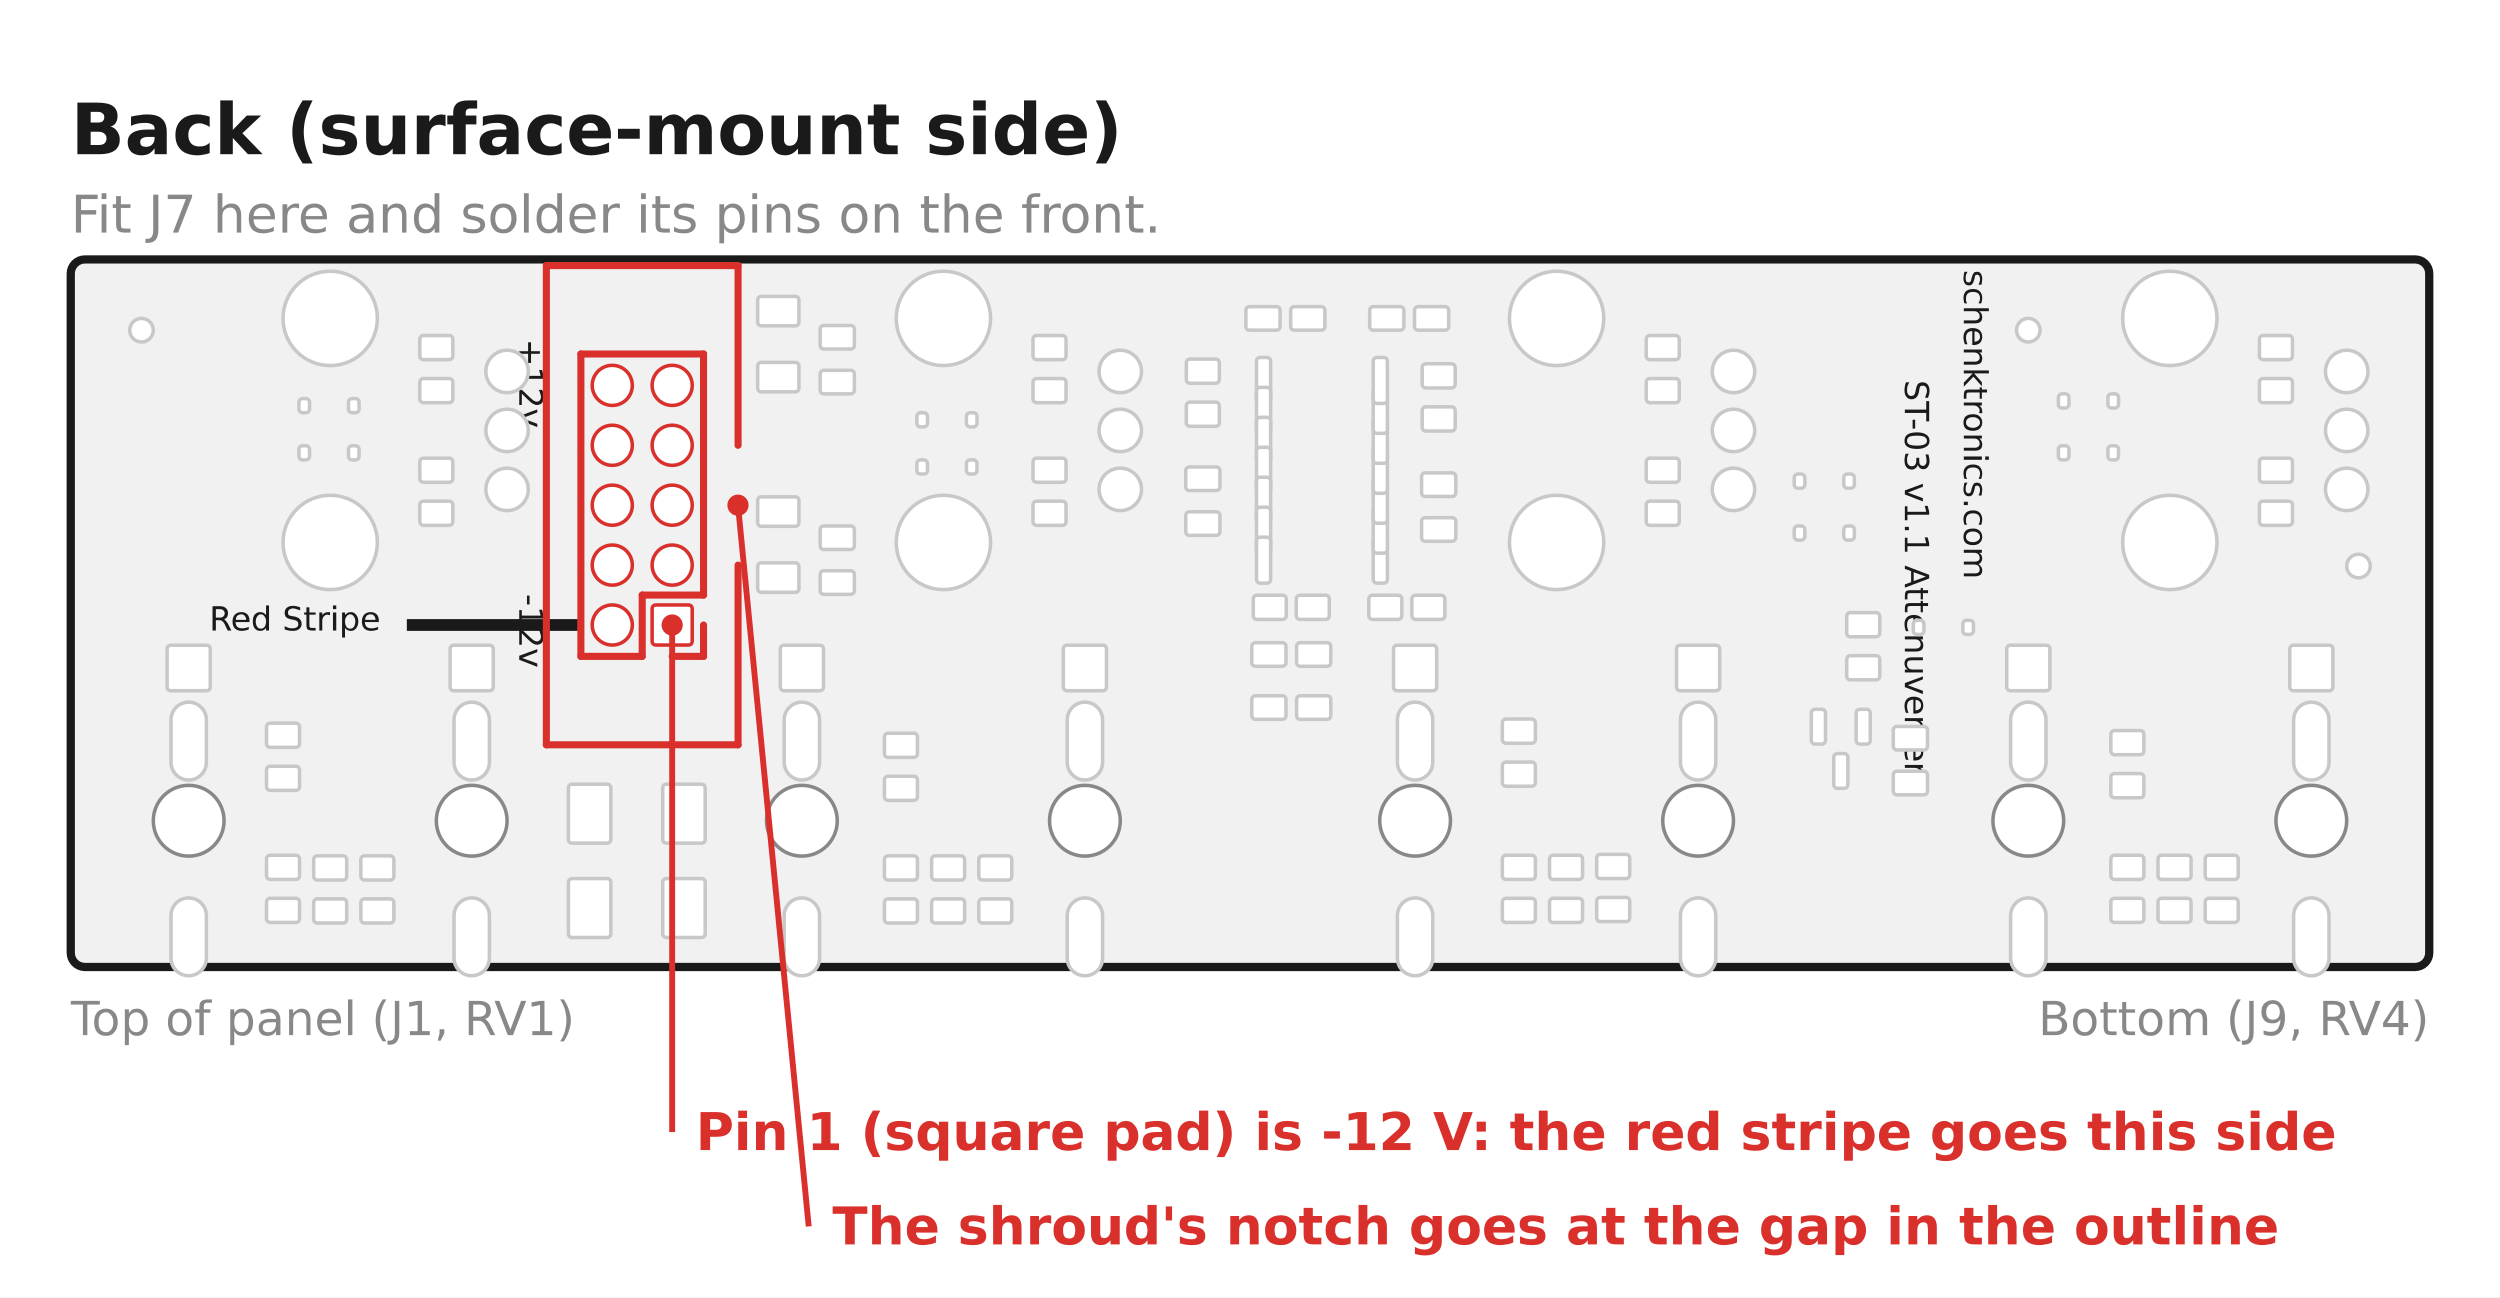
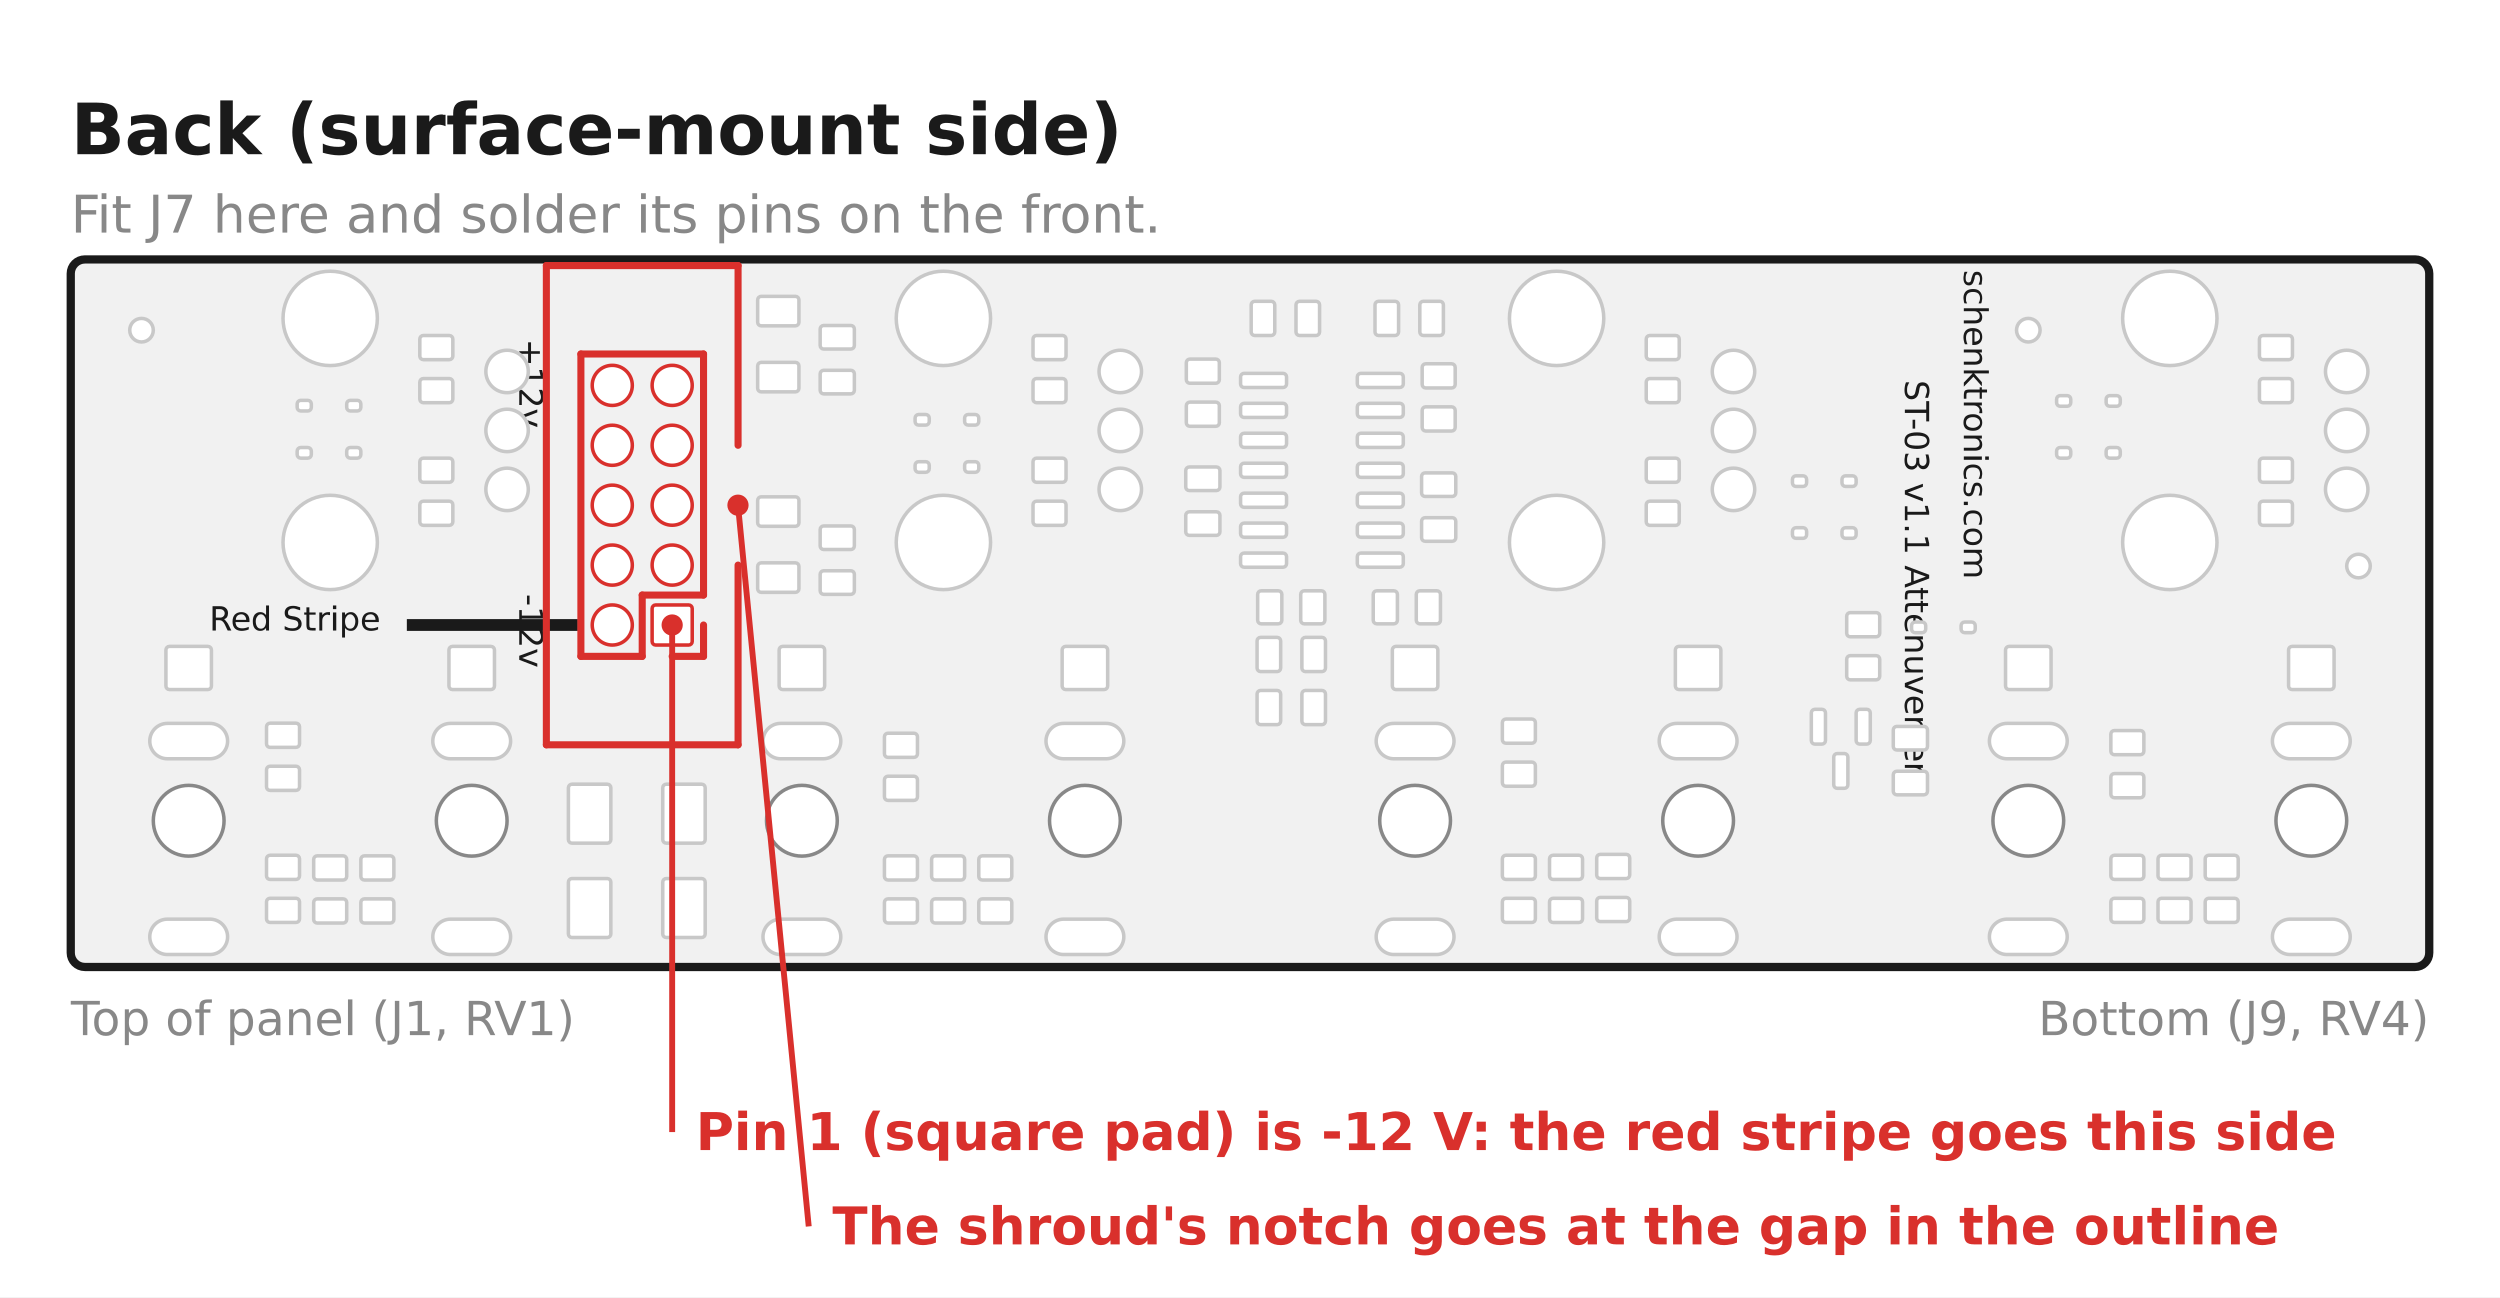
<svg xmlns="http://www.w3.org/2000/svg" viewBox="-3 -3 106 55.0" width="424" height="220">
  <rect x="-3" y="-3" width="106" height="55.0" fill="#fff" />
  <text x="0.00" y="2.50" font-family="DejaVu Sans, Helvetica, Arial, sans-serif" font-size="3" font-weight="bold" fill="#1a1a1a" text-anchor="start" dominant-baseline="central">Back (surface-mount side)</text>
  <text x="0.00" y="6.10" font-family="DejaVu Sans, Helvetica, Arial, sans-serif" font-size="2.2" font-weight="normal" fill="#888" text-anchor="start" dominant-baseline="central">Fit J7 here and solder its pins on the front.</text>
  <rect x="0" y="8" width="100.0" height="30.0" rx="0.6" fill="#f1f1f1" stroke="#1a1a1a" stroke-width="0.35" />
  <line x1="21.500" y1="23.500" x2="14.250" y2="23.500" stroke="#1a1a1a" stroke-width="0.5" />
  <text x="78.25" y="21.50" font-family="DejaVu Sans, Helvetica, Arial, sans-serif" font-size="1.4" fill="#1a1a1a" text-anchor="middle" dominant-baseline="central" transform="rotate(-270 78.25 21.50)">ST-03 v1.1 Attenuverter</text>
  <text x="80.75" y="15.00" font-family="DejaVu Sans, Helvetica, Arial, sans-serif" font-size="1.4" fill="#1a1a1a" text-anchor="middle" dominant-baseline="central" transform="rotate(-270 80.75 15.00)">schenktronics.com</text>
  <text x="19.50" y="23.75" font-family="DejaVu Sans, Helvetica, Arial, sans-serif" font-size="1.4" fill="#1a1a1a" text-anchor="middle" dominant-baseline="central" transform="rotate(-270 19.50 23.75)">-12v</text>
  <text x="19.50" y="13.25" font-family="DejaVu Sans, Helvetica, Arial, sans-serif" font-size="1.4" fill="#1a1a1a" text-anchor="middle" dominant-baseline="central" transform="rotate(-270 19.50 13.25)">+12v</text>
  <text x="9.50" y="23.25" font-family="DejaVu Sans, Helvetica, Arial, sans-serif" font-size="1.4" fill="#1a1a1a" text-anchor="middle" dominant-baseline="central" transform="rotate(-360 9.50 23.25)">Red Stripe</text>
  <rect x="41.500" y="30.299" width="3.0" height="3.0" rx="1.5" fill="#fff" stroke="#888" stroke-width="0.15" />
-   <rect x="42.085" y="24.357" width="1.83" height="1.93" rx="0.15" fill="#fff" stroke="#c8c8c8" stroke-width="0.15" />
+   <rect x="42.035" y="24.407" width="1.93" height="1.83" rx="0.15" fill="#fff" stroke="#c8c8c8" stroke-width="0.15" />
  <rect x="42.390" y="24.712" width="1.22" height="1.22" rx="0.61" fill="#fff" stroke="none" stroke-width="0.15" />
-   <rect x="42.250" y="35.072" width="1.5" height="3.3" rx="0.75" fill="#fff" stroke="#c8c8c8" stroke-width="0.15" />
-   <rect x="42.625" y="35.472" width="0.75" height="2.5" rx="0.375" fill="#fff" stroke="none" stroke-width="0.15" />
-   <rect x="42.250" y="26.772" width="1.5" height="3.3" rx="0.75" fill="#fff" stroke="#c8c8c8" stroke-width="0.15" />
-   <rect x="42.625" y="27.172" width="0.75" height="2.5" rx="0.375" fill="#fff" stroke="none" stroke-width="0.15" />
+   <rect x="41.350" y="35.972" width="3.3" height="1.5" rx="0.75" fill="#fff" stroke="#c8c8c8" stroke-width="0.15" />
+   <rect x="41.750" y="36.347" width="2.5" height="0.75" rx="0.375" fill="#fff" stroke="none" stroke-width="0.15" />
+   <rect x="41.350" y="27.672" width="3.3" height="1.5" rx="0.75" fill="#fff" stroke="#c8c8c8" stroke-width="0.15" />
+   <rect x="41.750" y="28.047" width="2.5" height="0.75" rx="0.375" fill="#fff" stroke="none" stroke-width="0.15" />
  <rect x="3.500" y="30.299" width="3.0" height="3.0" rx="1.5" fill="#fff" stroke="#888" stroke-width="0.15" />
-   <rect x="4.085" y="24.357" width="1.83" height="1.93" rx="0.15" fill="#fff" stroke="#c8c8c8" stroke-width="0.15" />
+   <rect x="4.035" y="24.407" width="1.93" height="1.83" rx="0.15" fill="#fff" stroke="#c8c8c8" stroke-width="0.15" />
  <rect x="4.390" y="24.712" width="1.22" height="1.22" rx="0.61" fill="#fff" stroke="none" stroke-width="0.15" />
-   <rect x="4.250" y="35.072" width="1.5" height="3.3" rx="0.75" fill="#fff" stroke="#c8c8c8" stroke-width="0.15" />
-   <rect x="4.625" y="35.472" width="0.75" height="2.5" rx="0.375" fill="#fff" stroke="none" stroke-width="0.15" />
-   <rect x="4.250" y="26.772" width="1.5" height="3.3" rx="0.75" fill="#fff" stroke="#c8c8c8" stroke-width="0.15" />
-   <rect x="4.625" y="27.172" width="0.75" height="2.5" rx="0.375" fill="#fff" stroke="none" stroke-width="0.15" />
+   <rect x="3.350" y="35.972" width="3.3" height="1.5" rx="0.75" fill="#fff" stroke="#c8c8c8" stroke-width="0.15" />
+   <rect x="3.750" y="36.347" width="2.5" height="0.75" rx="0.375" fill="#fff" stroke="none" stroke-width="0.15" />
+   <rect x="3.350" y="27.672" width="3.3" height="1.5" rx="0.75" fill="#fff" stroke="#c8c8c8" stroke-width="0.15" />
+   <rect x="3.750" y="28.047" width="2.5" height="0.75" rx="0.375" fill="#fff" stroke="none" stroke-width="0.15" />
  <rect x="67.500" y="30.299" width="3.0" height="3.0" rx="1.5" fill="#fff" stroke="#888" stroke-width="0.15" />
-   <rect x="68.085" y="24.357" width="1.83" height="1.93" rx="0.15" fill="#fff" stroke="#c8c8c8" stroke-width="0.15" />
+   <rect x="68.035" y="24.407" width="1.93" height="1.83" rx="0.15" fill="#fff" stroke="#c8c8c8" stroke-width="0.15" />
  <rect x="68.390" y="24.712" width="1.22" height="1.22" rx="0.61" fill="#fff" stroke="none" stroke-width="0.15" />
-   <rect x="68.250" y="35.072" width="1.5" height="3.3" rx="0.75" fill="#fff" stroke="#c8c8c8" stroke-width="0.15" />
-   <rect x="68.625" y="35.472" width="0.75" height="2.5" rx="0.375" fill="#fff" stroke="none" stroke-width="0.15" />
-   <rect x="68.250" y="26.772" width="1.5" height="3.3" rx="0.75" fill="#fff" stroke="#c8c8c8" stroke-width="0.15" />
-   <rect x="68.625" y="27.172" width="0.75" height="2.5" rx="0.375" fill="#fff" stroke="none" stroke-width="0.15" />
+   <rect x="67.350" y="35.972" width="3.3" height="1.5" rx="0.75" fill="#fff" stroke="#c8c8c8" stroke-width="0.15" />
+   <rect x="67.750" y="36.347" width="2.5" height="0.75" rx="0.375" fill="#fff" stroke="none" stroke-width="0.15" />
+   <rect x="67.350" y="27.672" width="3.3" height="1.5" rx="0.75" fill="#fff" stroke="#c8c8c8" stroke-width="0.15" />
+   <rect x="67.750" y="28.047" width="2.5" height="0.75" rx="0.375" fill="#fff" stroke="none" stroke-width="0.15" />
  <rect x="29.500" y="30.299" width="3.0" height="3.0" rx="1.5" fill="#fff" stroke="#888" stroke-width="0.15" />
-   <rect x="30.085" y="24.357" width="1.83" height="1.93" rx="0.15" fill="#fff" stroke="#c8c8c8" stroke-width="0.15" />
+   <rect x="30.035" y="24.407" width="1.93" height="1.83" rx="0.15" fill="#fff" stroke="#c8c8c8" stroke-width="0.15" />
  <rect x="30.390" y="24.712" width="1.22" height="1.22" rx="0.61" fill="#fff" stroke="none" stroke-width="0.15" />
-   <rect x="30.250" y="35.072" width="1.5" height="3.3" rx="0.75" fill="#fff" stroke="#c8c8c8" stroke-width="0.15" />
-   <rect x="30.625" y="35.472" width="0.75" height="2.5" rx="0.375" fill="#fff" stroke="none" stroke-width="0.15" />
-   <rect x="30.250" y="26.772" width="1.5" height="3.3" rx="0.75" fill="#fff" stroke="#c8c8c8" stroke-width="0.15" />
-   <rect x="30.625" y="27.172" width="0.75" height="2.5" rx="0.375" fill="#fff" stroke="none" stroke-width="0.15" />
+   <rect x="29.350" y="35.972" width="3.3" height="1.5" rx="0.75" fill="#fff" stroke="#c8c8c8" stroke-width="0.15" />
+   <rect x="29.750" y="36.347" width="2.5" height="0.75" rx="0.375" fill="#fff" stroke="none" stroke-width="0.15" />
+   <rect x="29.350" y="27.672" width="3.3" height="1.5" rx="0.75" fill="#fff" stroke="#c8c8c8" stroke-width="0.15" />
+   <rect x="29.750" y="28.047" width="2.5" height="0.75" rx="0.375" fill="#fff" stroke="none" stroke-width="0.15" />
  <rect x="93.500" y="30.299" width="3.0" height="3.0" rx="1.5" fill="#fff" stroke="#888" stroke-width="0.15" />
-   <rect x="94.085" y="24.357" width="1.83" height="1.93" rx="0.15" fill="#fff" stroke="#c8c8c8" stroke-width="0.15" />
+   <rect x="94.035" y="24.407" width="1.93" height="1.83" rx="0.15" fill="#fff" stroke="#c8c8c8" stroke-width="0.15" />
  <rect x="94.390" y="24.712" width="1.22" height="1.22" rx="0.61" fill="#fff" stroke="none" stroke-width="0.15" />
-   <rect x="94.250" y="35.072" width="1.5" height="3.3" rx="0.75" fill="#fff" stroke="#c8c8c8" stroke-width="0.15" />
-   <rect x="94.625" y="35.472" width="0.75" height="2.5" rx="0.375" fill="#fff" stroke="none" stroke-width="0.15" />
-   <rect x="94.250" y="26.772" width="1.5" height="3.3" rx="0.75" fill="#fff" stroke="#c8c8c8" stroke-width="0.15" />
-   <rect x="94.625" y="27.172" width="0.75" height="2.5" rx="0.375" fill="#fff" stroke="none" stroke-width="0.15" />
+   <rect x="93.350" y="35.972" width="3.3" height="1.5" rx="0.75" fill="#fff" stroke="#c8c8c8" stroke-width="0.15" />
+   <rect x="93.750" y="36.347" width="2.5" height="0.75" rx="0.375" fill="#fff" stroke="none" stroke-width="0.15" />
+   <rect x="93.350" y="27.672" width="3.3" height="1.5" rx="0.75" fill="#fff" stroke="#c8c8c8" stroke-width="0.15" />
+   <rect x="93.750" y="28.047" width="2.5" height="0.75" rx="0.375" fill="#fff" stroke="none" stroke-width="0.15" />
  <rect x="81.500" y="30.299" width="3.0" height="3.0" rx="1.5" fill="#fff" stroke="#888" stroke-width="0.15" />
-   <rect x="82.085" y="24.357" width="1.83" height="1.93" rx="0.15" fill="#fff" stroke="#c8c8c8" stroke-width="0.15" />
+   <rect x="82.035" y="24.407" width="1.93" height="1.83" rx="0.15" fill="#fff" stroke="#c8c8c8" stroke-width="0.15" />
  <rect x="82.390" y="24.712" width="1.22" height="1.22" rx="0.61" fill="#fff" stroke="none" stroke-width="0.15" />
-   <rect x="82.250" y="35.072" width="1.5" height="3.3" rx="0.75" fill="#fff" stroke="#c8c8c8" stroke-width="0.15" />
-   <rect x="82.625" y="35.472" width="0.75" height="2.5" rx="0.375" fill="#fff" stroke="none" stroke-width="0.15" />
-   <rect x="82.250" y="26.772" width="1.5" height="3.3" rx="0.75" fill="#fff" stroke="#c8c8c8" stroke-width="0.15" />
-   <rect x="82.625" y="27.172" width="0.75" height="2.5" rx="0.375" fill="#fff" stroke="none" stroke-width="0.15" />
+   <rect x="81.350" y="35.972" width="3.3" height="1.5" rx="0.75" fill="#fff" stroke="#c8c8c8" stroke-width="0.15" />
+   <rect x="81.750" y="36.347" width="2.5" height="0.75" rx="0.375" fill="#fff" stroke="none" stroke-width="0.15" />
+   <rect x="81.350" y="27.672" width="3.3" height="1.5" rx="0.75" fill="#fff" stroke="#c8c8c8" stroke-width="0.15" />
+   <rect x="81.750" y="28.047" width="2.5" height="0.75" rx="0.375" fill="#fff" stroke="none" stroke-width="0.15" />
  <rect x="55.500" y="30.299" width="3.0" height="3.0" rx="1.5" fill="#fff" stroke="#888" stroke-width="0.15" />
-   <rect x="56.085" y="24.357" width="1.83" height="1.93" rx="0.15" fill="#fff" stroke="#c8c8c8" stroke-width="0.15" />
+   <rect x="56.035" y="24.407" width="1.93" height="1.83" rx="0.15" fill="#fff" stroke="#c8c8c8" stroke-width="0.15" />
  <rect x="56.390" y="24.712" width="1.22" height="1.22" rx="0.61" fill="#fff" stroke="none" stroke-width="0.15" />
-   <rect x="56.250" y="35.072" width="1.5" height="3.3" rx="0.75" fill="#fff" stroke="#c8c8c8" stroke-width="0.15" />
-   <rect x="56.625" y="35.472" width="0.75" height="2.5" rx="0.375" fill="#fff" stroke="none" stroke-width="0.15" />
-   <rect x="56.250" y="26.772" width="1.5" height="3.3" rx="0.75" fill="#fff" stroke="#c8c8c8" stroke-width="0.15" />
-   <rect x="56.625" y="27.172" width="0.75" height="2.5" rx="0.375" fill="#fff" stroke="none" stroke-width="0.15" />
+   <rect x="55.350" y="35.972" width="3.3" height="1.5" rx="0.75" fill="#fff" stroke="#c8c8c8" stroke-width="0.15" />
+   <rect x="55.750" y="36.347" width="2.5" height="0.75" rx="0.375" fill="#fff" stroke="none" stroke-width="0.15" />
+   <rect x="55.350" y="27.672" width="3.3" height="1.5" rx="0.75" fill="#fff" stroke="#c8c8c8" stroke-width="0.15" />
+   <rect x="55.750" y="28.047" width="2.5" height="0.75" rx="0.375" fill="#fff" stroke="none" stroke-width="0.15" />
  <circle cx="37.000" cy="10.500" r="2.0" fill="#fff" stroke="#c8c8c8" stroke-width="0.15" />
  <rect x="36.000" y="9.500" width="2.0" height="2.0" rx="1.0" fill="#fff" stroke="none" stroke-width="0.15" />
  <circle cx="37.000" cy="20.000" r="2.0" fill="#fff" stroke="#c8c8c8" stroke-width="0.15" />
  <rect x="36.000" y="19.000" width="2.0" height="2.0" rx="1.0" fill="#fff" stroke="none" stroke-width="0.15" />
  <circle cx="44.500" cy="17.750" r="0.9" fill="#fff" stroke="#c8c8c8" stroke-width="0.15" />
  <rect x="44.000" y="17.250" width="1.0" height="1.0" rx="0.5" fill="#fff" stroke="none" stroke-width="0.15" />
  <circle cx="44.500" cy="15.250" r="0.9" fill="#fff" stroke="#c8c8c8" stroke-width="0.15" />
  <rect x="44.000" y="14.750" width="1.0" height="1.0" rx="0.5" fill="#fff" stroke="none" stroke-width="0.15" />
  <circle cx="44.500" cy="12.750" r="0.9" fill="#fff" stroke="#c8c8c8" stroke-width="0.15" />
  <rect x="44.000" y="12.250" width="1.0" height="1.0" rx="0.5" fill="#fff" stroke="none" stroke-width="0.15" />
  <circle cx="63.000" cy="10.500" r="2.0" fill="#fff" stroke="#c8c8c8" stroke-width="0.15" />
  <rect x="62.000" y="9.500" width="2.0" height="2.0" rx="1.0" fill="#fff" stroke="none" stroke-width="0.15" />
  <circle cx="63.000" cy="20.000" r="2.0" fill="#fff" stroke="#c8c8c8" stroke-width="0.15" />
  <rect x="62.000" y="19.000" width="2.0" height="2.0" rx="1.0" fill="#fff" stroke="none" stroke-width="0.15" />
  <circle cx="70.500" cy="17.750" r="0.9" fill="#fff" stroke="#c8c8c8" stroke-width="0.15" />
  <rect x="70.000" y="17.250" width="1.0" height="1.0" rx="0.5" fill="#fff" stroke="none" stroke-width="0.15" />
  <circle cx="70.500" cy="15.250" r="0.9" fill="#fff" stroke="#c8c8c8" stroke-width="0.15" />
  <rect x="70.000" y="14.750" width="1.0" height="1.0" rx="0.5" fill="#fff" stroke="none" stroke-width="0.15" />
  <circle cx="70.500" cy="12.750" r="0.9" fill="#fff" stroke="#c8c8c8" stroke-width="0.15" />
  <rect x="70.000" y="12.250" width="1.0" height="1.0" rx="0.5" fill="#fff" stroke="none" stroke-width="0.15" />
  <circle cx="89.000" cy="10.500" r="2.0" fill="#fff" stroke="#c8c8c8" stroke-width="0.15" />
  <rect x="88.000" y="9.500" width="2.0" height="2.0" rx="1.0" fill="#fff" stroke="none" stroke-width="0.15" />
  <circle cx="89.000" cy="20.000" r="2.0" fill="#fff" stroke="#c8c8c8" stroke-width="0.15" />
  <rect x="88.000" y="19.000" width="2.0" height="2.0" rx="1.0" fill="#fff" stroke="none" stroke-width="0.15" />
  <circle cx="96.500" cy="17.750" r="0.9" fill="#fff" stroke="#c8c8c8" stroke-width="0.15" />
  <rect x="96.000" y="17.250" width="1.0" height="1.0" rx="0.5" fill="#fff" stroke="none" stroke-width="0.15" />
  <circle cx="96.500" cy="15.250" r="0.9" fill="#fff" stroke="#c8c8c8" stroke-width="0.15" />
  <rect x="96.000" y="14.750" width="1.0" height="1.0" rx="0.5" fill="#fff" stroke="none" stroke-width="0.15" />
  <circle cx="96.500" cy="12.750" r="0.9" fill="#fff" stroke="#c8c8c8" stroke-width="0.15" />
  <rect x="96.000" y="12.250" width="1.0" height="1.0" rx="0.5" fill="#fff" stroke="none" stroke-width="0.15" />
  <circle cx="11.000" cy="10.500" r="2.0" fill="#fff" stroke="#c8c8c8" stroke-width="0.15" />
  <rect x="10.000" y="9.500" width="2.0" height="2.0" rx="1.0" fill="#fff" stroke="none" stroke-width="0.15" />
  <circle cx="11.000" cy="20.000" r="2.0" fill="#fff" stroke="#c8c8c8" stroke-width="0.15" />
  <rect x="10.000" y="19.000" width="2.0" height="2.0" rx="1.0" fill="#fff" stroke="none" stroke-width="0.15" />
  <circle cx="18.500" cy="17.750" r="0.9" fill="#fff" stroke="#c8c8c8" stroke-width="0.15" />
  <rect x="18.000" y="17.250" width="1.0" height="1.0" rx="0.5" fill="#fff" stroke="none" stroke-width="0.15" />
  <circle cx="18.500" cy="15.250" r="0.9" fill="#fff" stroke="#c8c8c8" stroke-width="0.15" />
  <rect x="18.000" y="14.750" width="1.0" height="1.0" rx="0.5" fill="#fff" stroke="none" stroke-width="0.15" />
  <circle cx="18.500" cy="12.750" r="0.9" fill="#fff" stroke="#c8c8c8" stroke-width="0.15" />
  <rect x="18.000" y="12.250" width="1.0" height="1.0" rx="0.5" fill="#fff" stroke="none" stroke-width="0.15" />
  <rect x="15.500" y="30.299" width="3.0" height="3.0" rx="1.5" fill="#fff" stroke="#888" stroke-width="0.15" />
-   <rect x="16.085" y="24.357" width="1.83" height="1.93" rx="0.15" fill="#fff" stroke="#c8c8c8" stroke-width="0.15" />
+   <rect x="16.035" y="24.407" width="1.93" height="1.83" rx="0.15" fill="#fff" stroke="#c8c8c8" stroke-width="0.15" />
  <rect x="16.390" y="24.712" width="1.22" height="1.22" rx="0.61" fill="#fff" stroke="none" stroke-width="0.15" />
-   <rect x="16.250" y="35.072" width="1.5" height="3.3" rx="0.75" fill="#fff" stroke="#c8c8c8" stroke-width="0.15" />
-   <rect x="16.625" y="35.472" width="0.75" height="2.5" rx="0.375" fill="#fff" stroke="none" stroke-width="0.15" />
-   <rect x="16.250" y="26.772" width="1.5" height="3.3" rx="0.75" fill="#fff" stroke="#c8c8c8" stroke-width="0.15" />
-   <rect x="16.625" y="27.172" width="0.75" height="2.5" rx="0.375" fill="#fff" stroke="none" stroke-width="0.15" />
-   <rect x="50.075" y="24.250" width="1.45" height="1.0" rx="0.15" fill="#fff" stroke="#c8c8c8" stroke-width="0.15" />
-   <rect x="51.975" y="24.250" width="1.45" height="1.0" rx="0.15" fill="#fff" stroke="#c8c8c8" stroke-width="0.15" />
-   <rect x="51.975" y="26.500" width="1.45" height="1.0" rx="0.15" fill="#fff" stroke="#c8c8c8" stroke-width="0.15" />
-   <rect x="50.075" y="26.500" width="1.45" height="1.0" rx="0.15" fill="#fff" stroke="#c8c8c8" stroke-width="0.15" />
+   <rect x="15.350" y="35.972" width="3.3" height="1.5" rx="0.75" fill="#fff" stroke="#c8c8c8" stroke-width="0.15" />
+   <rect x="15.750" y="36.347" width="2.5" height="0.75" rx="0.375" fill="#fff" stroke="none" stroke-width="0.15" />
+   <rect x="15.350" y="27.672" width="3.3" height="1.5" rx="0.75" fill="#fff" stroke="#c8c8c8" stroke-width="0.15" />
+   <rect x="15.750" y="28.047" width="2.5" height="0.75" rx="0.375" fill="#fff" stroke="none" stroke-width="0.15" />
+   <rect x="50.300" y="24.025" width="1.0" height="1.45" rx="0.15" fill="#fff" stroke="#c8c8c8" stroke-width="0.15" />
+   <rect x="52.200" y="24.025" width="1.0" height="1.45" rx="0.15" fill="#fff" stroke="#c8c8c8" stroke-width="0.15" />
+   <rect x="52.200" y="26.275" width="1.0" height="1.45" rx="0.15" fill="#fff" stroke="#c8c8c8" stroke-width="0.15" />
+   <rect x="50.300" y="26.275" width="1.0" height="1.45" rx="0.15" fill="#fff" stroke="#c8c8c8" stroke-width="0.15" />
  <rect x="77.275" y="27.800" width="1.45" height="1.0" rx="0.15" fill="#fff" stroke="#c8c8c8" stroke-width="0.15" />
  <rect x="77.275" y="29.700" width="1.45" height="1.0" rx="0.15" fill="#fff" stroke="#c8c8c8" stroke-width="0.15" />
-   <rect x="49.825" y="10.000" width="1.45" height="1.0" rx="0.15" fill="#fff" stroke="#c8c8c8" stroke-width="0.15" />
-   <rect x="51.725" y="10.000" width="1.45" height="1.0" rx="0.15" fill="#fff" stroke="#c8c8c8" stroke-width="0.15" />
+   <rect x="50.050" y="9.775" width="1.0" height="1.45" rx="0.15" fill="#fff" stroke="#c8c8c8" stroke-width="0.15" />
+   <rect x="51.950" y="9.775" width="1.0" height="1.45" rx="0.15" fill="#fff" stroke="#c8c8c8" stroke-width="0.15" />
  <rect x="31.775" y="19.300" width="1.45" height="1.0" rx="0.15" fill="#fff" stroke="#c8c8c8" stroke-width="0.15" />
  <rect x="31.775" y="21.200" width="1.45" height="1.0" rx="0.15" fill="#fff" stroke="#c8c8c8" stroke-width="0.15" />
  <rect x="47.275" y="16.800" width="1.45" height="1.0" rx="0.15" fill="#fff" stroke="#c8c8c8" stroke-width="0.15" />
  <rect x="47.275" y="18.700" width="1.45" height="1.0" rx="0.15" fill="#fff" stroke="#c8c8c8" stroke-width="0.15" />
-   <rect x="56.975" y="10.000" width="1.45" height="1.0" rx="0.15" fill="#fff" stroke="#c8c8c8" stroke-width="0.15" />
-   <rect x="55.075" y="10.000" width="1.45" height="1.0" rx="0.15" fill="#fff" stroke="#c8c8c8" stroke-width="0.15" />
+   <rect x="57.200" y="9.775" width="1.0" height="1.45" rx="0.15" fill="#fff" stroke="#c8c8c8" stroke-width="0.15" />
+   <rect x="55.300" y="9.775" width="1.0" height="1.45" rx="0.15" fill="#fff" stroke="#c8c8c8" stroke-width="0.15" />
  <rect x="31.775" y="12.700" width="1.45" height="1.0" rx="0.15" fill="#fff" stroke="#c8c8c8" stroke-width="0.15" />
  <rect x="31.775" y="10.800" width="1.45" height="1.0" rx="0.15" fill="#fff" stroke="#c8c8c8" stroke-width="0.15" />
  <rect x="25.100" y="34.250" width="1.8" height="2.5" rx="0.15" fill="#fff" stroke="#c8c8c8" stroke-width="0.15" />
  <rect x="25.100" y="30.250" width="1.8" height="2.5" rx="0.15" fill="#fff" stroke="#c8c8c8" stroke-width="0.15" />
  <rect x="75.700" y="27.075" width="0.6" height="1.475" rx="0.15" fill="#fff" stroke="#c8c8c8" stroke-width="0.15" />
  <rect x="73.800" y="27.075" width="0.6" height="1.475" rx="0.15" fill="#fff" stroke="#c8c8c8" stroke-width="0.15" />
  <rect x="74.750" y="28.950" width="0.6" height="1.475" rx="0.15" fill="#fff" stroke="#c8c8c8" stroke-width="0.15" />
  <rect x="92.800" y="11.225" width="1.4" height="1.025" rx="0.15" fill="#fff" stroke="#c8c8c8" stroke-width="0.15" />
  <rect x="92.800" y="13.050" width="1.4" height="1.025" rx="0.15" fill="#fff" stroke="#c8c8c8" stroke-width="0.15" />
  <rect x="90.500" y="35.087" width="1.4" height="1.025" rx="0.15" fill="#fff" stroke="#c8c8c8" stroke-width="0.15" />
  <rect x="90.500" y="33.263" width="1.4" height="1.025" rx="0.15" fill="#fff" stroke="#c8c8c8" stroke-width="0.15" />
  <rect x="57.300" y="12.425" width="1.4" height="1.025" rx="0.15" fill="#fff" stroke="#c8c8c8" stroke-width="0.15" />
  <rect x="57.300" y="14.250" width="1.4" height="1.025" rx="0.15" fill="#fff" stroke="#c8c8c8" stroke-width="0.15" />
  <rect x="66.800" y="16.425" width="1.4" height="1.025" rx="0.15" fill="#fff" stroke="#c8c8c8" stroke-width="0.15" />
  <rect x="66.800" y="18.250" width="1.4" height="1.025" rx="0.15" fill="#fff" stroke="#c8c8c8" stroke-width="0.15" />
  <rect x="36.500" y="33.288" width="1.4" height="1.025" rx="0.15" fill="#fff" stroke="#c8c8c8" stroke-width="0.15" />
  <rect x="36.500" y="35.112" width="1.4" height="1.025" rx="0.15" fill="#fff" stroke="#c8c8c8" stroke-width="0.15" />
  <rect x="64.700" y="35.050" width="1.4" height="1.025" rx="0.15" fill="#fff" stroke="#c8c8c8" stroke-width="0.15" />
  <rect x="64.700" y="33.225" width="1.4" height="1.025" rx="0.15" fill="#fff" stroke="#c8c8c8" stroke-width="0.15" />
  <rect x="62.700" y="33.263" width="1.4" height="1.025" rx="0.15" fill="#fff" stroke="#c8c8c8" stroke-width="0.15" />
  <rect x="62.700" y="35.088" width="1.4" height="1.025" rx="0.15" fill="#fff" stroke="#c8c8c8" stroke-width="0.15" />
  <rect x="40.800" y="11.225" width="1.4" height="1.025" rx="0.15" fill="#fff" stroke="#c8c8c8" stroke-width="0.15" />
  <rect x="40.800" y="13.050" width="1.4" height="1.025" rx="0.15" fill="#fff" stroke="#c8c8c8" stroke-width="0.15" />
  <rect x="14.800" y="11.225" width="1.4" height="1.025" rx="0.15" fill="#fff" stroke="#c8c8c8" stroke-width="0.15" />
  <rect x="14.800" y="13.050" width="1.4" height="1.025" rx="0.15" fill="#fff" stroke="#c8c8c8" stroke-width="0.15" />
  <rect x="29.125" y="18.065" width="1.75" height="1.25" rx="0.15" fill="#fff" stroke="#c8c8c8" stroke-width="0.15" />
  <rect x="29.125" y="20.865" width="1.75" height="1.25" rx="0.15" fill="#fff" stroke="#c8c8c8" stroke-width="0.15" />
  <rect x="40.800" y="16.425" width="1.4" height="1.025" rx="0.15" fill="#fff" stroke="#c8c8c8" stroke-width="0.15" />
  <rect x="40.800" y="18.250" width="1.4" height="1.025" rx="0.15" fill="#fff" stroke="#c8c8c8" stroke-width="0.15" />
  <rect x="88.500" y="33.263" width="1.4" height="1.025" rx="0.15" fill="#fff" stroke="#c8c8c8" stroke-width="0.15" />
  <rect x="88.500" y="35.087" width="1.4" height="1.025" rx="0.15" fill="#fff" stroke="#c8c8c8" stroke-width="0.15" />
  <rect x="21.100" y="34.250" width="1.8" height="2.5" rx="0.15" fill="#fff" stroke="#c8c8c8" stroke-width="0.15" />
  <rect x="21.100" y="30.250" width="1.8" height="2.5" rx="0.15" fill="#fff" stroke="#c8c8c8" stroke-width="0.15" />
  <rect x="75.300" y="24.800" width="1.4" height="1.025" rx="0.15" fill="#fff" stroke="#c8c8c8" stroke-width="0.15" />
  <rect x="75.300" y="22.975" width="1.4" height="1.025" rx="0.15" fill="#fff" stroke="#c8c8c8" stroke-width="0.15" />
  <rect x="66.800" y="11.225" width="1.4" height="1.025" rx="0.15" fill="#fff" stroke="#c8c8c8" stroke-width="0.15" />
  <rect x="66.800" y="13.050" width="1.4" height="1.025" rx="0.15" fill="#fff" stroke="#c8c8c8" stroke-width="0.15" />
-   <rect x="50.138" y="22.238" width="1.4" height="1.025" rx="0.15" fill="#fff" stroke="#c8c8c8" stroke-width="0.15" />
-   <rect x="51.962" y="22.238" width="1.4" height="1.025" rx="0.15" fill="#fff" stroke="#c8c8c8" stroke-width="0.15" />
+   <rect x="50.325" y="22.050" width="1.025" height="1.4" rx="0.15" fill="#fff" stroke="#c8c8c8" stroke-width="0.15" />
+   <rect x="52.150" y="22.050" width="1.025" height="1.4" rx="0.15" fill="#fff" stroke="#c8c8c8" stroke-width="0.15" />
  <rect x="10.300" y="33.288" width="1.4" height="1.025" rx="0.15" fill="#fff" stroke="#c8c8c8" stroke-width="0.15" />
  <rect x="10.300" y="35.112" width="1.4" height="1.025" rx="0.15" fill="#fff" stroke="#c8c8c8" stroke-width="0.15" />
  <rect x="12.300" y="35.112" width="1.4" height="1.025" rx="0.15" fill="#fff" stroke="#c8c8c8" stroke-width="0.15" />
  <rect x="12.300" y="33.288" width="1.4" height="1.025" rx="0.15" fill="#fff" stroke="#c8c8c8" stroke-width="0.15" />
  <rect x="92.800" y="16.425" width="1.4" height="1.025" rx="0.15" fill="#fff" stroke="#c8c8c8" stroke-width="0.15" />
  <rect x="92.800" y="18.250" width="1.4" height="1.025" rx="0.15" fill="#fff" stroke="#c8c8c8" stroke-width="0.15" />
-   <rect x="56.862" y="22.238" width="1.4" height="1.025" rx="0.15" fill="#fff" stroke="#c8c8c8" stroke-width="0.15" />
-   <rect x="55.038" y="22.238" width="1.4" height="1.025" rx="0.15" fill="#fff" stroke="#c8c8c8" stroke-width="0.15" />
+   <rect x="57.050" y="22.050" width="1.025" height="1.4" rx="0.15" fill="#fff" stroke="#c8c8c8" stroke-width="0.15" />
+   <rect x="55.225" y="22.050" width="1.025" height="1.4" rx="0.15" fill="#fff" stroke="#c8c8c8" stroke-width="0.15" />
  <rect x="24.650" y="22.650" width="1.7" height="1.7" rx="0.15" fill="#fff" stroke="#d9302c" stroke-width="0.15" />
  <rect x="25.000" y="23.000" width="1.0" height="1.0" rx="0.5" fill="#fff" stroke="none" stroke-width="0.15" />
  <rect x="22.110" y="22.650" width="1.7" height="1.7" rx="0.85" fill="#fff" stroke="#d9302c" stroke-width="0.15" />
  <rect x="22.460" y="23.000" width="1.0" height="1.0" rx="0.5" fill="#fff" stroke="none" stroke-width="0.15" />
  <rect x="24.650" y="20.110" width="1.7" height="1.7" rx="0.85" fill="#fff" stroke="#d9302c" stroke-width="0.15" />
  <rect x="25.000" y="20.460" width="1.0" height="1.0" rx="0.5" fill="#fff" stroke="none" stroke-width="0.15" />
  <rect x="22.110" y="20.110" width="1.7" height="1.7" rx="0.85" fill="#fff" stroke="#d9302c" stroke-width="0.15" />
  <rect x="22.460" y="20.460" width="1.0" height="1.0" rx="0.5" fill="#fff" stroke="none" stroke-width="0.15" />
  <rect x="24.650" y="17.570" width="1.7" height="1.7" rx="0.85" fill="#fff" stroke="#d9302c" stroke-width="0.15" />
  <rect x="25.000" y="17.920" width="1.0" height="1.0" rx="0.5" fill="#fff" stroke="none" stroke-width="0.15" />
  <rect x="22.110" y="17.570" width="1.7" height="1.7" rx="0.85" fill="#fff" stroke="#d9302c" stroke-width="0.15" />
  <rect x="22.460" y="17.920" width="1.0" height="1.0" rx="0.5" fill="#fff" stroke="none" stroke-width="0.15" />
  <rect x="24.650" y="15.030" width="1.7" height="1.7" rx="0.85" fill="#fff" stroke="#d9302c" stroke-width="0.15" />
  <rect x="25.000" y="15.380" width="1.0" height="1.0" rx="0.5" fill="#fff" stroke="none" stroke-width="0.15" />
  <rect x="22.110" y="15.030" width="1.7" height="1.7" rx="0.85" fill="#fff" stroke="#d9302c" stroke-width="0.15" />
  <rect x="22.460" y="15.380" width="1.0" height="1.0" rx="0.5" fill="#fff" stroke="none" stroke-width="0.15" />
  <rect x="24.650" y="12.490" width="1.7" height="1.7" rx="0.85" fill="#fff" stroke="#d9302c" stroke-width="0.15" />
  <rect x="25.000" y="12.840" width="1.0" height="1.0" rx="0.5" fill="#fff" stroke="none" stroke-width="0.15" />
  <rect x="22.110" y="12.490" width="1.7" height="1.7" rx="0.85" fill="#fff" stroke="#d9302c" stroke-width="0.15" />
  <rect x="22.460" y="12.840" width="1.0" height="1.0" rx="0.5" fill="#fff" stroke="none" stroke-width="0.15" />
  <line x1="20.166" y1="8.260" x2="20.166" y2="28.580" stroke="#d9302c" stroke-width="0.3" stroke-linecap="round" />
  <line x1="28.294" y1="8.260" x2="20.166" y2="8.260" stroke="#d9302c" stroke-width="0.3" stroke-linecap="round" />
  <line x1="26.830" y1="12.010" x2="21.630" y2="12.010" stroke="#d9302c" stroke-width="0.3" stroke-linecap="round" />
  <line x1="28.294" y1="15.880" x2="28.294" y2="8.260" stroke="#d9302c" stroke-width="0.3" stroke-linecap="round" />
  <line x1="24.230" y1="22.230" x2="24.230" y2="24.830" stroke="#d9302c" stroke-width="0.3" stroke-linecap="round" />
  <line x1="26.830" y1="22.230" x2="26.830" y2="12.010" stroke="#d9302c" stroke-width="0.3" stroke-linecap="round" />
  <line x1="26.830" y1="22.230" x2="24.230" y2="22.230" stroke="#d9302c" stroke-width="0.3" stroke-linecap="round" />
  <line x1="26.830" y1="23.500" x2="26.830" y2="24.830" stroke="#d9302c" stroke-width="0.3" stroke-linecap="round" />
  <line x1="21.630" y1="24.830" x2="21.630" y2="12.010" stroke="#d9302c" stroke-width="0.3" stroke-linecap="round" />
  <line x1="24.230" y1="24.830" x2="21.630" y2="24.830" stroke="#d9302c" stroke-width="0.3" stroke-linecap="round" />
  <line x1="26.830" y1="24.830" x2="25.500" y2="24.830" stroke="#d9302c" stroke-width="0.3" stroke-linecap="round" />
  <line x1="20.166" y1="28.580" x2="28.294" y2="28.580" stroke="#d9302c" stroke-width="0.3" stroke-linecap="round" />
  <line x1="28.294" y1="28.580" x2="28.294" y2="20.960" stroke="#d9302c" stroke-width="0.3" stroke-linecap="round" />
  <text x="-46.000" y="-87.500" font-family="DejaVu Sans, Helvetica, Arial, sans-serif" font-size="1.6" font-weight="bold" fill="#d9302c" text-anchor="middle" dominant-baseline="central">J7</text>
  <rect x="29.125" y="9.565" width="1.75" height="1.25" rx="0.15" fill="#fff" stroke="#c8c8c8" stroke-width="0.15" />
  <rect x="29.125" y="12.365" width="1.75" height="1.25" rx="0.15" fill="#fff" stroke="#c8c8c8" stroke-width="0.15" />
-   <rect x="50.275" y="12.155" width="0.6" height="1.95" rx="0.15" fill="#fff" stroke="#c8c8c8" stroke-width="0.15" />
-   <rect x="50.275" y="13.425" width="0.6" height="1.95" rx="0.15" fill="#fff" stroke="#c8c8c8" stroke-width="0.15" />
-   <rect x="50.275" y="14.695" width="0.6" height="1.95" rx="0.15" fill="#fff" stroke="#c8c8c8" stroke-width="0.15" />
-   <rect x="50.275" y="15.965" width="0.6" height="1.95" rx="0.15" fill="#fff" stroke="#c8c8c8" stroke-width="0.15" />
-   <rect x="50.275" y="17.235" width="0.6" height="1.95" rx="0.15" fill="#fff" stroke="#c8c8c8" stroke-width="0.15" />
-   <rect x="50.275" y="18.505" width="0.6" height="1.95" rx="0.15" fill="#fff" stroke="#c8c8c8" stroke-width="0.15" />
-   <rect x="50.275" y="19.775" width="0.6" height="1.95" rx="0.15" fill="#fff" stroke="#c8c8c8" stroke-width="0.15" />
-   <rect x="55.225" y="19.775" width="0.6" height="1.95" rx="0.15" fill="#fff" stroke="#c8c8c8" stroke-width="0.15" />
-   <rect x="55.225" y="18.505" width="0.6" height="1.95" rx="0.15" fill="#fff" stroke="#c8c8c8" stroke-width="0.15" />
-   <rect x="55.225" y="17.235" width="0.6" height="1.95" rx="0.15" fill="#fff" stroke="#c8c8c8" stroke-width="0.15" />
-   <rect x="55.225" y="15.965" width="0.6" height="1.95" rx="0.15" fill="#fff" stroke="#c8c8c8" stroke-width="0.15" />
-   <rect x="55.225" y="14.695" width="0.6" height="1.95" rx="0.15" fill="#fff" stroke="#c8c8c8" stroke-width="0.15" />
-   <rect x="55.225" y="13.425" width="0.6" height="1.95" rx="0.15" fill="#fff" stroke="#c8c8c8" stroke-width="0.15" />
-   <rect x="55.225" y="12.155" width="0.6" height="1.95" rx="0.15" fill="#fff" stroke="#c8c8c8" stroke-width="0.15" />
+   <rect x="49.600" y="12.830" width="1.95" height="0.6" rx="0.15" fill="#fff" stroke="#c8c8c8" stroke-width="0.15" />
+   <rect x="49.600" y="14.100" width="1.95" height="0.6" rx="0.15" fill="#fff" stroke="#c8c8c8" stroke-width="0.15" />
+   <rect x="49.600" y="15.370" width="1.95" height="0.6" rx="0.15" fill="#fff" stroke="#c8c8c8" stroke-width="0.15" />
+   <rect x="49.600" y="16.640" width="1.95" height="0.6" rx="0.15" fill="#fff" stroke="#c8c8c8" stroke-width="0.15" />
+   <rect x="49.600" y="17.910" width="1.95" height="0.6" rx="0.15" fill="#fff" stroke="#c8c8c8" stroke-width="0.15" />
+   <rect x="49.600" y="19.180" width="1.95" height="0.6" rx="0.15" fill="#fff" stroke="#c8c8c8" stroke-width="0.15" />
+   <rect x="49.600" y="20.450" width="1.95" height="0.6" rx="0.15" fill="#fff" stroke="#c8c8c8" stroke-width="0.15" />
+   <rect x="54.550" y="20.450" width="1.95" height="0.6" rx="0.15" fill="#fff" stroke="#c8c8c8" stroke-width="0.15" />
+   <rect x="54.550" y="19.180" width="1.95" height="0.6" rx="0.15" fill="#fff" stroke="#c8c8c8" stroke-width="0.15" />
+   <rect x="54.550" y="17.910" width="1.95" height="0.6" rx="0.15" fill="#fff" stroke="#c8c8c8" stroke-width="0.15" />
+   <rect x="54.550" y="16.640" width="1.95" height="0.6" rx="0.15" fill="#fff" stroke="#c8c8c8" stroke-width="0.15" />
+   <rect x="54.550" y="15.370" width="1.95" height="0.6" rx="0.15" fill="#fff" stroke="#c8c8c8" stroke-width="0.15" />
+   <rect x="54.550" y="14.100" width="1.95" height="0.6" rx="0.15" fill="#fff" stroke="#c8c8c8" stroke-width="0.15" />
+   <rect x="54.550" y="12.830" width="1.95" height="0.6" rx="0.15" fill="#fff" stroke="#c8c8c8" stroke-width="0.15" />
  <rect x="14.800" y="16.425" width="1.4" height="1.025" rx="0.15" fill="#fff" stroke="#c8c8c8" stroke-width="0.15" />
  <rect x="14.800" y="18.250" width="1.4" height="1.025" rx="0.15" fill="#fff" stroke="#c8c8c8" stroke-width="0.15" />
  <rect x="38.500" y="35.112" width="1.4" height="1.025" rx="0.15" fill="#fff" stroke="#c8c8c8" stroke-width="0.15" />
  <rect x="38.500" y="33.288" width="1.4" height="1.025" rx="0.15" fill="#fff" stroke="#c8c8c8" stroke-width="0.15" />
  <rect x="47.300" y="12.225" width="1.4" height="1.025" rx="0.15" fill="#fff" stroke="#c8c8c8" stroke-width="0.15" />
  <rect x="47.300" y="14.050" width="1.4" height="1.025" rx="0.15" fill="#fff" stroke="#c8c8c8" stroke-width="0.15" />
  <rect x="57.275" y="18.950" width="1.45" height="1.0" rx="0.15" fill="#fff" stroke="#c8c8c8" stroke-width="0.15" />
  <rect x="57.275" y="17.050" width="1.45" height="1.0" rx="0.15" fill="#fff" stroke="#c8c8c8" stroke-width="0.15" />
-   <rect x="80.225" y="23.300" width="0.45" height="0.6" rx="0.15" fill="#fff" stroke="#c8c8c8" stroke-width="0.15" />
-   <rect x="78.125" y="23.300" width="0.45" height="0.6" rx="0.15" fill="#fff" stroke="#c8c8c8" stroke-width="0.15" />
+   <rect x="80.150" y="23.375" width="0.6" height="0.45" rx="0.15" fill="#fff" stroke="#c8c8c8" stroke-width="0.15" />
+   <rect x="78.050" y="23.375" width="0.6" height="0.45" rx="0.15" fill="#fff" stroke="#c8c8c8" stroke-width="0.15" />
  <circle cx="97.000" cy="21.000" r="0.5" fill="#fff" stroke="#c8c8c8" stroke-width="0.15" />
-   <rect x="75.175" y="17.100" width="0.45" height="0.6" rx="0.15" fill="#fff" stroke="#c8c8c8" stroke-width="0.15" />
-   <rect x="73.075" y="17.100" width="0.45" height="0.6" rx="0.15" fill="#fff" stroke="#c8c8c8" stroke-width="0.15" />
+   <rect x="75.100" y="17.175" width="0.6" height="0.45" rx="0.15" fill="#fff" stroke="#c8c8c8" stroke-width="0.15" />
+   <rect x="73.000" y="17.175" width="0.6" height="0.45" rx="0.15" fill="#fff" stroke="#c8c8c8" stroke-width="0.15" />
  <rect x="34.500" y="29.912" width="1.4" height="1.025" rx="0.15" fill="#fff" stroke="#c8c8c8" stroke-width="0.15" />
  <rect x="34.500" y="28.088" width="1.4" height="1.025" rx="0.15" fill="#fff" stroke="#c8c8c8" stroke-width="0.15" />
-   <rect x="11.775" y="13.900" width="0.45" height="0.6" rx="0.15" fill="#fff" stroke="#c8c8c8" stroke-width="0.15" />
-   <rect x="9.675" y="13.900" width="0.45" height="0.6" rx="0.15" fill="#fff" stroke="#c8c8c8" stroke-width="0.15" />
+   <rect x="11.700" y="13.975" width="0.6" height="0.45" rx="0.15" fill="#fff" stroke="#c8c8c8" stroke-width="0.15" />
+   <rect x="9.600" y="13.975" width="0.6" height="0.45" rx="0.15" fill="#fff" stroke="#c8c8c8" stroke-width="0.15" />
  <rect x="60.700" y="29.312" width="1.4" height="1.025" rx="0.15" fill="#fff" stroke="#c8c8c8" stroke-width="0.15" />
  <rect x="60.700" y="27.488" width="1.4" height="1.025" rx="0.15" fill="#fff" stroke="#c8c8c8" stroke-width="0.15" />
  <rect x="8.300" y="29.488" width="1.4" height="1.025" rx="0.15" fill="#fff" stroke="#c8c8c8" stroke-width="0.15" />
  <rect x="8.300" y="27.663" width="1.4" height="1.025" rx="0.15" fill="#fff" stroke="#c8c8c8" stroke-width="0.15" />
  <rect x="86.500" y="29.800" width="1.4" height="1.025" rx="0.15" fill="#fff" stroke="#c8c8c8" stroke-width="0.15" />
  <rect x="86.500" y="27.975" width="1.4" height="1.025" rx="0.15" fill="#fff" stroke="#c8c8c8" stroke-width="0.15" />
  <rect x="86.500" y="35.087" width="1.4" height="1.025" rx="0.15" fill="#fff" stroke="#c8c8c8" stroke-width="0.15" />
  <rect x="86.500" y="33.263" width="1.4" height="1.025" rx="0.15" fill="#fff" stroke="#c8c8c8" stroke-width="0.15" />
  <circle cx="83.000" cy="11.000" r="0.5" fill="#fff" stroke="#c8c8c8" stroke-width="0.15" />
  <circle cx="3.000" cy="11.000" r="0.5" fill="#fff" stroke="#c8c8c8" stroke-width="0.15" />
-   <rect x="86.375" y="13.700" width="0.45" height="0.6" rx="0.15" fill="#fff" stroke="#c8c8c8" stroke-width="0.15" />
-   <rect x="84.275" y="13.700" width="0.45" height="0.6" rx="0.15" fill="#fff" stroke="#c8c8c8" stroke-width="0.15" />
-   <rect x="37.975" y="16.500" width="0.45" height="0.6" rx="0.15" fill="#fff" stroke="#c8c8c8" stroke-width="0.15" />
-   <rect x="35.875" y="16.500" width="0.45" height="0.6" rx="0.15" fill="#fff" stroke="#c8c8c8" stroke-width="0.15" />
-   <rect x="86.375" y="15.900" width="0.45" height="0.6" rx="0.15" fill="#fff" stroke="#c8c8c8" stroke-width="0.15" />
-   <rect x="84.275" y="15.900" width="0.45" height="0.6" rx="0.15" fill="#fff" stroke="#c8c8c8" stroke-width="0.15" />
-   <rect x="11.775" y="15.900" width="0.45" height="0.6" rx="0.15" fill="#fff" stroke="#c8c8c8" stroke-width="0.15" />
-   <rect x="9.675" y="15.900" width="0.45" height="0.6" rx="0.15" fill="#fff" stroke="#c8c8c8" stroke-width="0.15" />
+   <rect x="86.300" y="13.775" width="0.6" height="0.45" rx="0.15" fill="#fff" stroke="#c8c8c8" stroke-width="0.15" />
+   <rect x="84.200" y="13.775" width="0.6" height="0.45" rx="0.15" fill="#fff" stroke="#c8c8c8" stroke-width="0.15" />
+   <rect x="37.900" y="16.575" width="0.6" height="0.45" rx="0.15" fill="#fff" stroke="#c8c8c8" stroke-width="0.15" />
+   <rect x="35.800" y="16.575" width="0.6" height="0.45" rx="0.15" fill="#fff" stroke="#c8c8c8" stroke-width="0.15" />
+   <rect x="86.300" y="15.975" width="0.6" height="0.45" rx="0.15" fill="#fff" stroke="#c8c8c8" stroke-width="0.15" />
+   <rect x="84.200" y="15.975" width="0.6" height="0.45" rx="0.15" fill="#fff" stroke="#c8c8c8" stroke-width="0.15" />
+   <rect x="11.700" y="15.975" width="0.6" height="0.45" rx="0.15" fill="#fff" stroke="#c8c8c8" stroke-width="0.15" />
+   <rect x="9.600" y="15.975" width="0.6" height="0.45" rx="0.15" fill="#fff" stroke="#c8c8c8" stroke-width="0.15" />
  <rect x="34.500" y="35.112" width="1.4" height="1.025" rx="0.15" fill="#fff" stroke="#c8c8c8" stroke-width="0.15" />
  <rect x="34.500" y="33.288" width="1.4" height="1.025" rx="0.15" fill="#fff" stroke="#c8c8c8" stroke-width="0.15" />
-   <rect x="37.975" y="14.500" width="0.45" height="0.6" rx="0.15" fill="#fff" stroke="#c8c8c8" stroke-width="0.15" />
-   <rect x="35.875" y="14.500" width="0.45" height="0.6" rx="0.15" fill="#fff" stroke="#c8c8c8" stroke-width="0.15" />
-   <rect x="75.175" y="19.300" width="0.45" height="0.6" rx="0.15" fill="#fff" stroke="#c8c8c8" stroke-width="0.15" />
-   <rect x="73.075" y="19.300" width="0.45" height="0.6" rx="0.15" fill="#fff" stroke="#c8c8c8" stroke-width="0.15" />
+   <rect x="37.900" y="14.575" width="0.6" height="0.45" rx="0.15" fill="#fff" stroke="#c8c8c8" stroke-width="0.15" />
+   <rect x="35.800" y="14.575" width="0.6" height="0.45" rx="0.15" fill="#fff" stroke="#c8c8c8" stroke-width="0.15" />
+   <rect x="75.100" y="19.375" width="0.6" height="0.45" rx="0.15" fill="#fff" stroke="#c8c8c8" stroke-width="0.15" />
+   <rect x="73.000" y="19.375" width="0.6" height="0.45" rx="0.15" fill="#fff" stroke="#c8c8c8" stroke-width="0.15" />
  <rect x="60.700" y="35.087" width="1.4" height="1.025" rx="0.15" fill="#fff" stroke="#c8c8c8" stroke-width="0.15" />
  <rect x="60.700" y="33.263" width="1.4" height="1.025" rx="0.15" fill="#fff" stroke="#c8c8c8" stroke-width="0.15" />
  <rect x="8.300" y="33.263" width="1.4" height="1.025" rx="0.15" fill="#fff" stroke="#c8c8c8" stroke-width="0.15" />
  <rect x="8.300" y="35.087" width="1.4" height="1.025" rx="0.15" fill="#fff" stroke="#c8c8c8" stroke-width="0.15" />
  <line x1="25.50" y1="23.50" x2="25.50" y2="45.00" stroke="#d9302c" stroke-width="0.25" />
  <circle cx="25.50" cy="23.50" r="0.45" fill="#d9302c" />
  <text x="26.50" y="45.00" font-family="DejaVu Sans, Helvetica, Arial, sans-serif" font-size="2.2" font-weight="bold" fill="#d9302c" text-anchor="start" dominant-baseline="central">Pin 1 (square pad) is -12 V: the red stripe goes this side</text>
  <line x1="28.29" y1="18.42" x2="31.29" y2="49.00" stroke="#d9302c" stroke-width="0.25" />
  <circle cx="28.29" cy="18.42" r="0.45" fill="#d9302c" />
  <text x="32.29" y="49.00" font-family="DejaVu Sans, Helvetica, Arial, sans-serif" font-size="2.2" font-weight="bold" fill="#d9302c" text-anchor="start" dominant-baseline="central">The shroud's notch goes at the gap in the outline</text>
  <text x="0.00" y="40.20" font-family="DejaVu Sans, Helvetica, Arial, sans-serif" font-size="2" font-weight="normal" fill="#888" text-anchor="start" dominant-baseline="central">Top of panel (J1, RV1)</text>
  <text x="100.00" y="40.20" font-family="DejaVu Sans, Helvetica, Arial, sans-serif" font-size="2" font-weight="normal" fill="#888" text-anchor="end" dominant-baseline="central">Bottom (J9, RV4)</text>
</svg>
